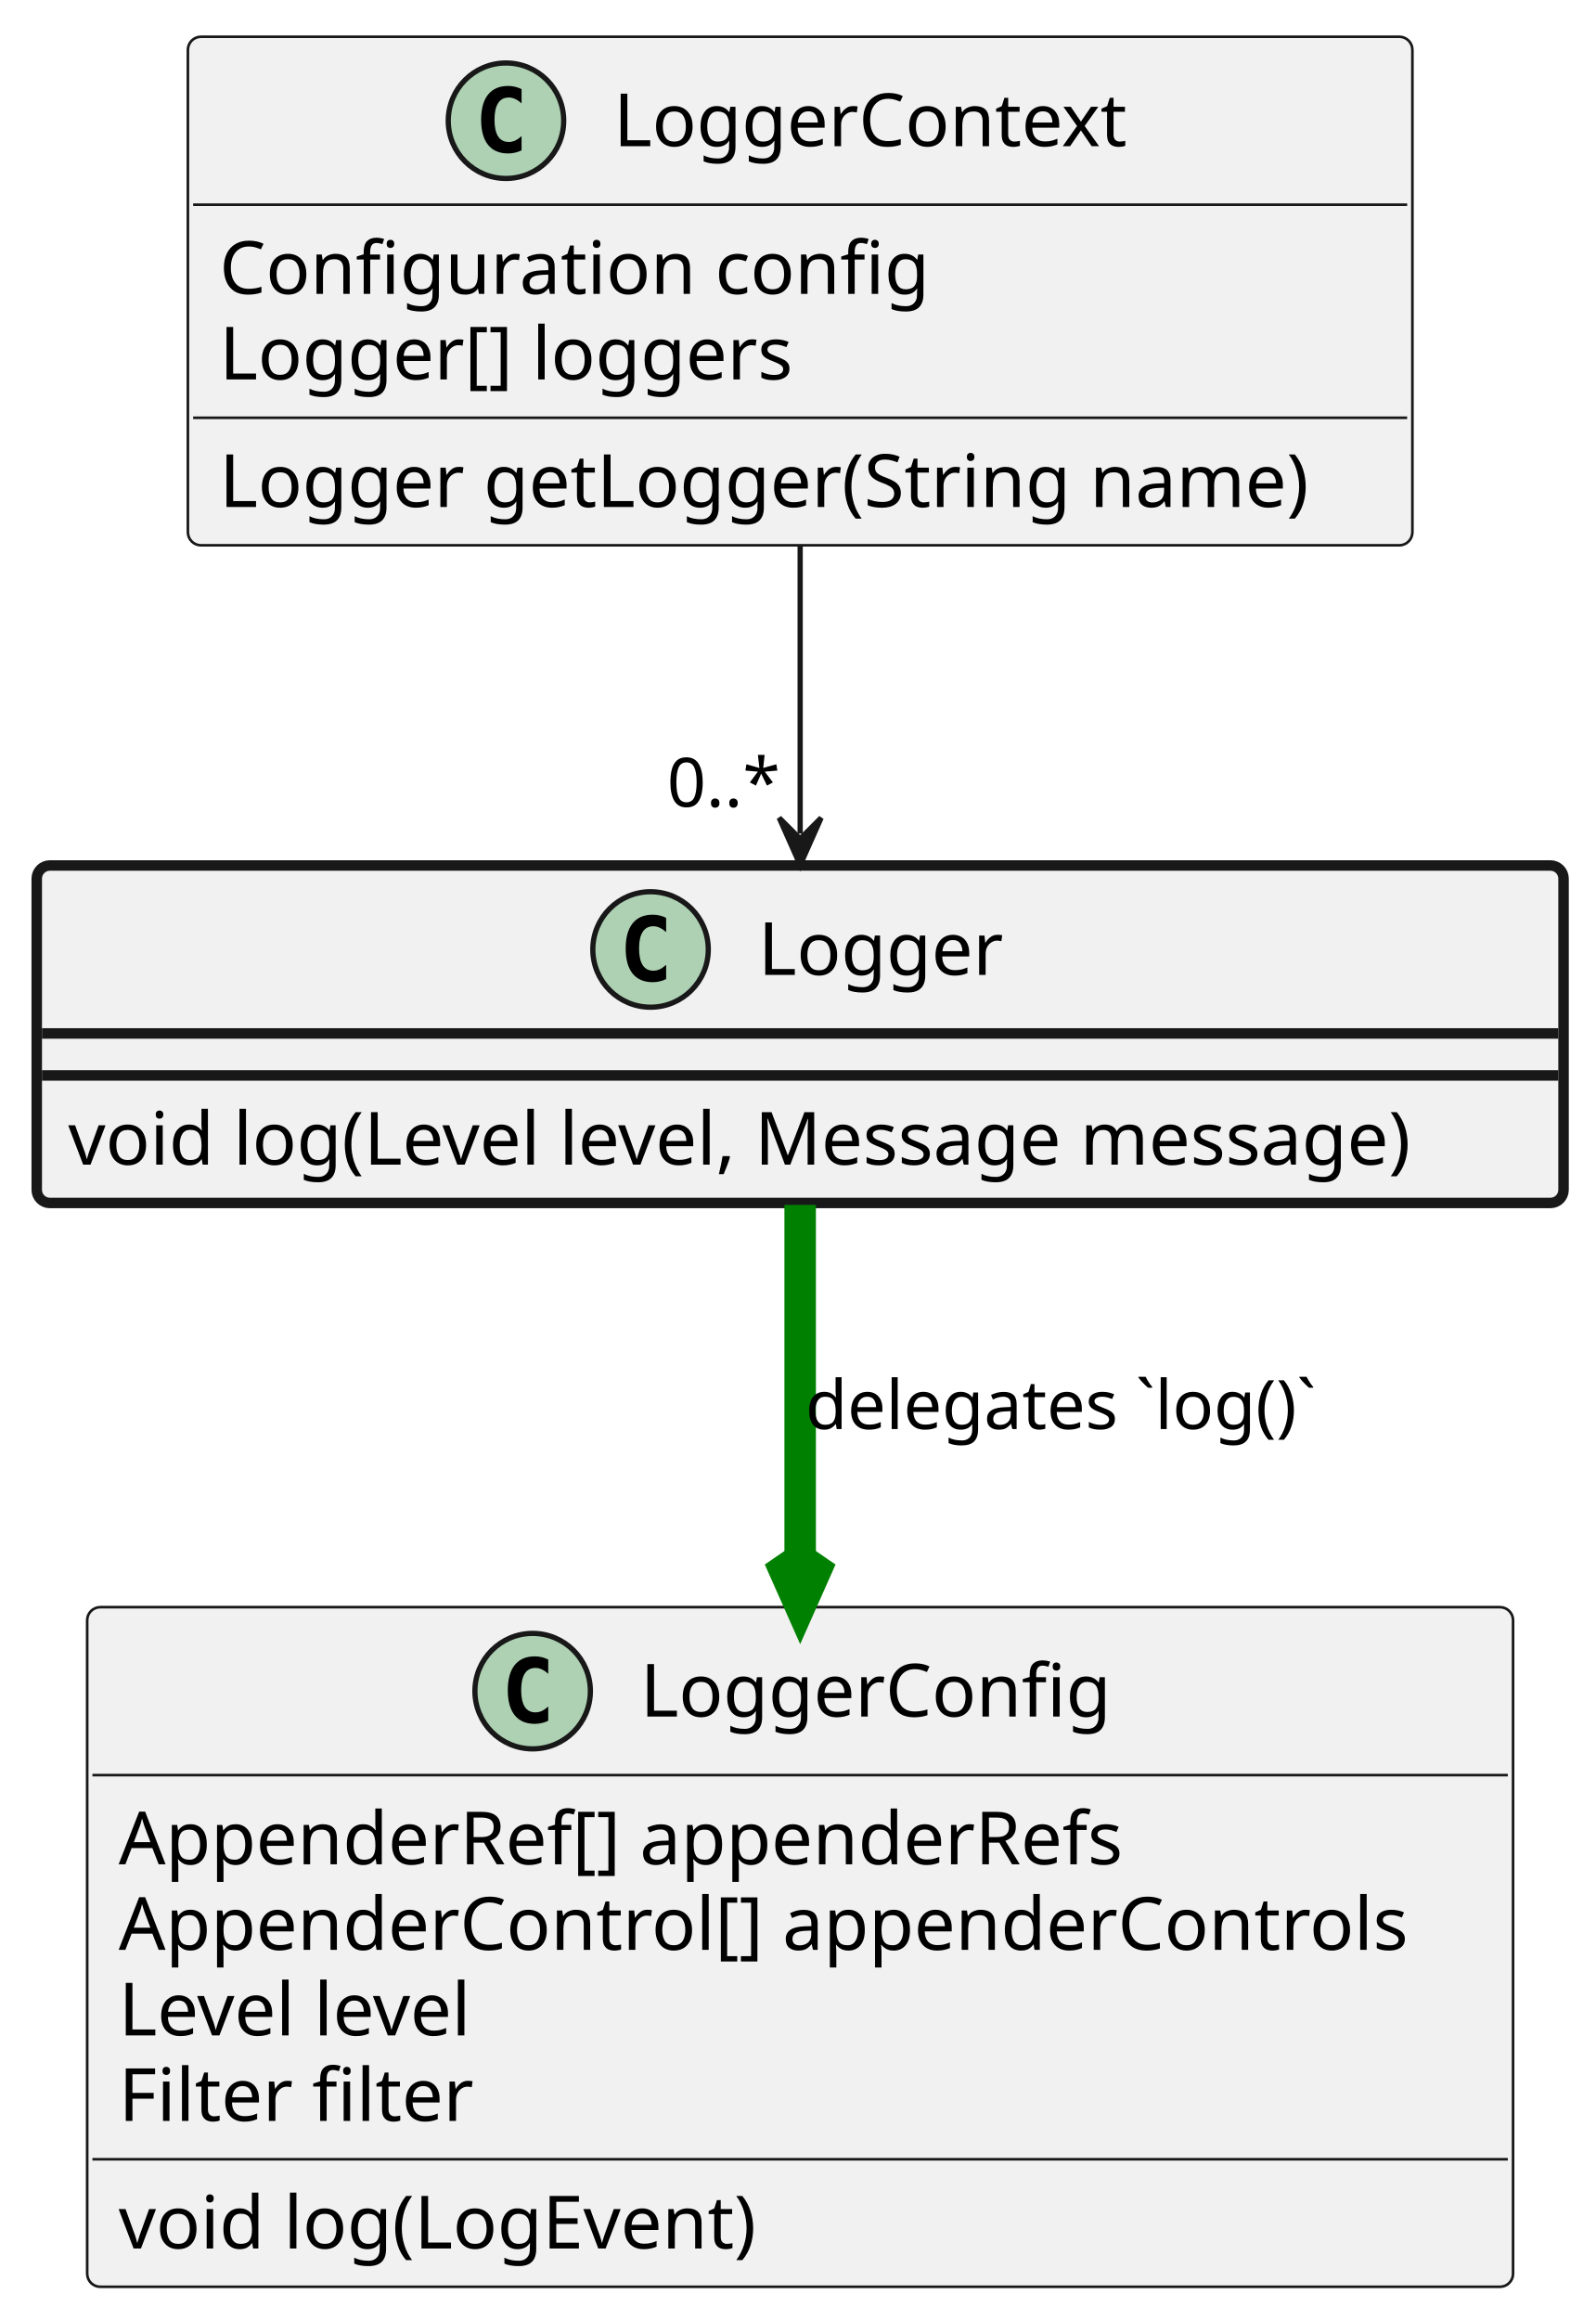
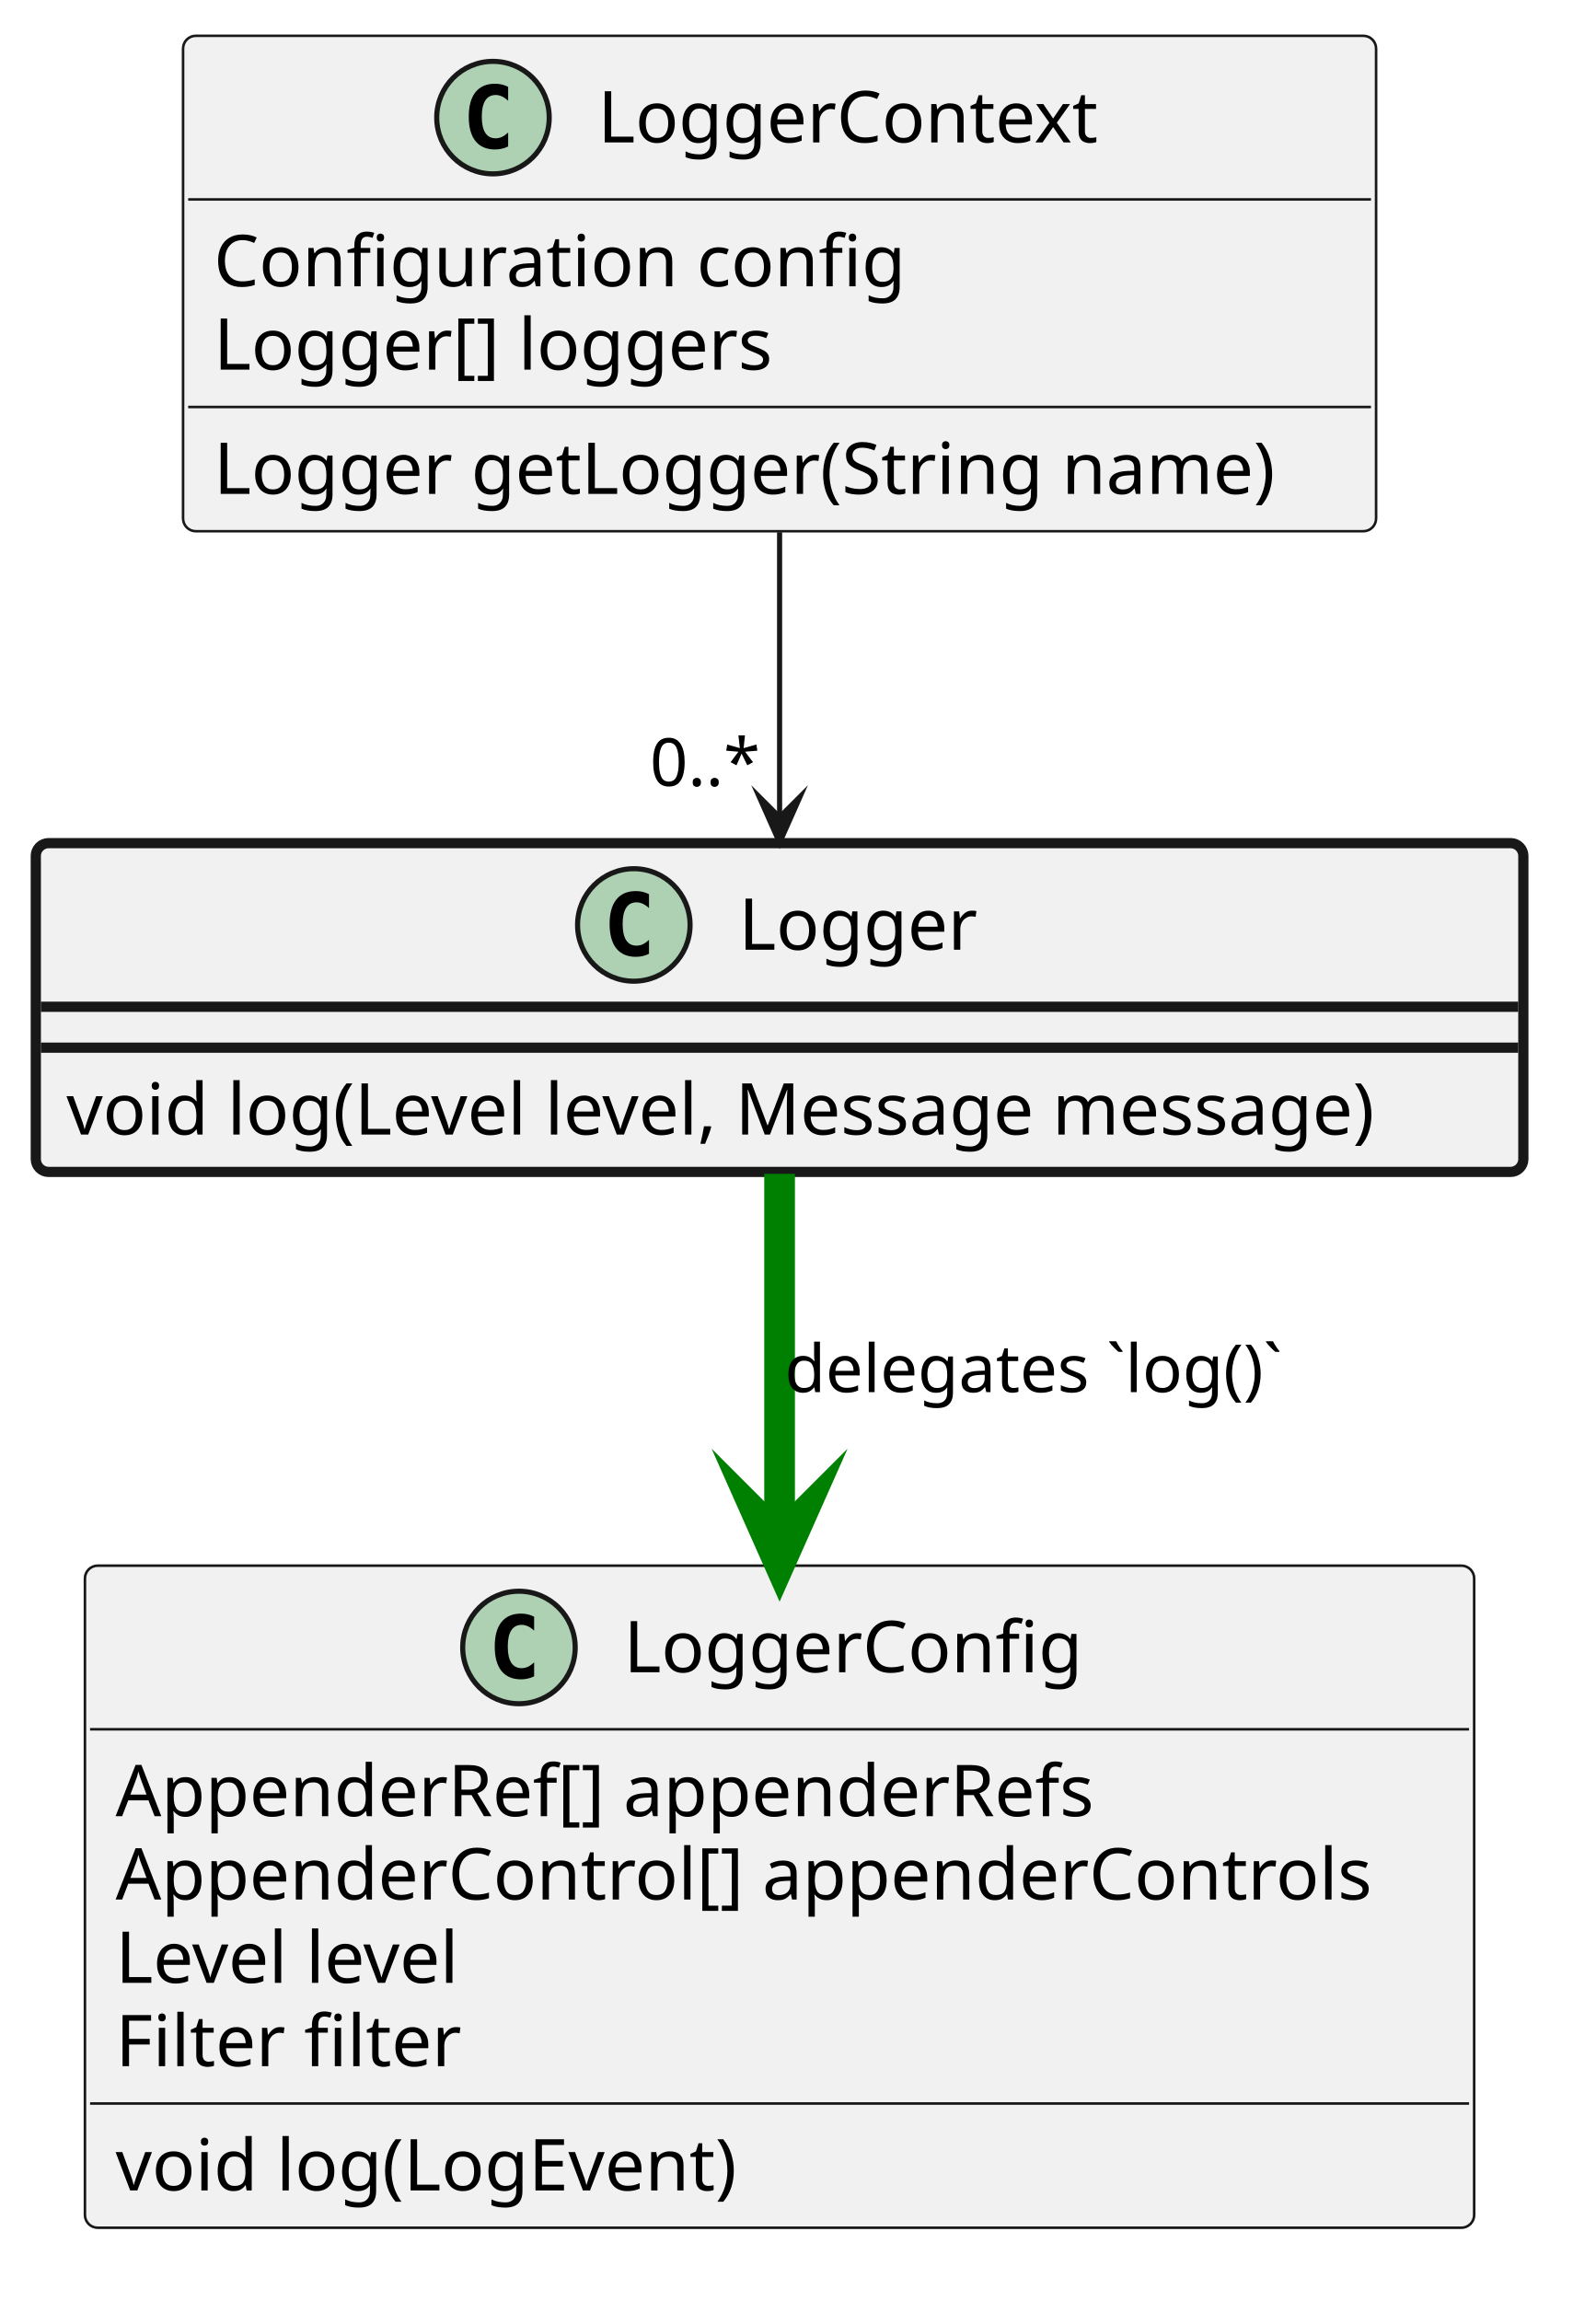
- <svg xmlns="http://www.w3.org/2000/svg" contentStyleType="text/css" data-diagram-type="CLASS" height="442px" preserveAspectRatio="none" style="width:304px;height:442px;background:#FFFFFF;" version="1.1" viewBox="0 0 304 442" width="304px" zoomAndPan="magnify">
+ <svg xmlns="http://www.w3.org/2000/svg" contentStyleType="text/css" data-diagram-type="CLASS" height="450px" preserveAspectRatio="none" style="width:312px;height:450px;background:#FFFFFF;" version="1.1" viewBox="0 0 312 450" width="312px" zoomAndPan="magnify">
  <defs />
  <g>
-     <g class="entity" data-qualified-name="LoggerContext" data-source-line="1" id="ent0002">
+     <g class="entity" data-qualified-name="LoggerContext" data-source-line="1" id="ent0001">
      <rect fill="#F1F1F1" height="96.891" rx="2.5" ry="2.5" style="stroke:#181818;stroke-width:0.5;" width="233.314" x="35.8" y="7" />
      <ellipse cx="96.407" cy="23" fill="#ADD1B2" rx="11" ry="11" style="stroke:#181818;stroke-width:1;" />
      <path d="M99.376,28.641 Q98.798,28.938 98.157,29.078 Q97.517,29.234 96.814,29.234 Q94.314,29.234 92.986,27.594 Q91.673,25.938 91.673,22.812 Q91.673,19.688 92.986,18.031 Q94.314,16.375 96.814,16.375 Q97.517,16.375 98.157,16.531 Q98.814,16.688 99.376,16.984 L99.376,19.703 Q98.751,19.125 98.157,18.859 Q97.564,18.578 96.939,18.578 Q95.595,18.578 94.907,19.656 Q94.22,20.719 94.22,22.812 Q94.22,24.906 94.907,25.984 Q95.595,27.047 96.939,27.047 Q97.564,27.047 98.157,26.781 Q98.751,26.5 99.376,25.922 L99.376,28.641 Z " fill="#000000" />
      <text fill="#000000" font-family="sans-serif" font-size="14" lengthAdjust="spacing" textLength="103.599" x="116.907" y="27.847">LoggerContext</text>
      <line style="stroke:#181818;stroke-width:0.5;" x1="36.8" x2="268.113" y1="39" y2="39" />
      <text fill="#000000" font-family="sans-serif" font-size="14" lengthAdjust="spacing" textLength="142.235" x="41.8" y="55.995">Configuration config</text>
      <text fill="#000000" font-family="sans-serif" font-size="14" lengthAdjust="spacing" textLength="115.773" x="41.8" y="72.292">Logger[] loggers</text>
      <line style="stroke:#181818;stroke-width:0.5;" x1="36.8" x2="268.113" y1="79.594" y2="79.594" />
      <text fill="#000000" font-family="sans-serif" font-size="14" lengthAdjust="spacing" textLength="221.314" x="41.8" y="96.589">Logger getLogger(String name)</text>
    </g>
-     <g class="entity" data-qualified-name="Logger" data-source-line="7" id="ent0003">
+     <g class="entity" data-qualified-name="Logger" data-source-line="7" id="ent0002">
      <rect fill="#F1F1F1" height="64.297" rx="2.5" ry="2.5" style="stroke:#181818;stroke-width:2;" width="290.913" x="7" y="164.89" />
      <ellipse cx="123.953" cy="180.89" fill="#ADD1B2" rx="11" ry="11" style="stroke:#181818;stroke-width:1;" />
      <path d="M126.921,186.531 Q126.343,186.827 125.703,186.968 Q125.062,187.124 124.359,187.124 Q121.859,187.124 120.531,185.484 Q119.218,183.827 119.218,180.702 Q119.218,177.577 120.531,175.921 Q121.859,174.265 124.359,174.265 Q125.062,174.265 125.703,174.421 Q126.359,174.577 126.921,174.874 L126.921,177.593 Q126.296,177.015 125.703,176.749 Q125.109,176.468 124.484,176.468 Q123.14,176.468 122.453,177.546 Q121.765,178.609 121.765,180.702 Q121.765,182.796 122.453,183.874 Q123.14,184.937 124.484,184.937 Q125.109,184.937 125.703,184.671 Q126.296,184.39 126.921,183.812 L126.921,186.531 Z " fill="#000000" />
      <text fill="#000000" font-family="sans-serif" font-size="14" lengthAdjust="spacing" textLength="48.508" x="144.453" y="185.737">Logger</text>
      <line style="stroke:#181818;stroke-width:2;" x1="8" x2="296.913" y1="196.89" y2="196.89" />
      <line style="stroke:#181818;stroke-width:2;" x1="8" x2="296.913" y1="204.89" y2="204.89" />
      <text fill="#000000" font-family="sans-serif" font-size="14" lengthAdjust="spacing" textLength="278.913" x="13" y="221.885">void log(Level level, Message message)</text>
    </g>
-     <g class="entity" data-qualified-name="LoggerConfig" data-source-line="9" id="ent0005">
+     <g class="entity" data-qualified-name="LoggerConfig" data-source-line="9" id="ent0004">
      <rect fill="#F1F1F1" height="129.484" rx="2.5" ry="2.5" style="stroke:#181818;stroke-width:0.5;" width="271.684" x="16.61" y="306.19" />
      <ellipse cx="101.488" cy="322.19" fill="#ADD1B2" rx="11" ry="11" style="stroke:#181818;stroke-width:1;" />
      <path d="M104.457,327.831 Q103.879,328.127 103.238,328.268 Q102.598,328.424 101.895,328.424 Q99.395,328.424 98.067,326.784 Q96.754,325.127 96.754,322.002 Q96.754,318.877 98.067,317.221 Q99.395,315.565 101.895,315.565 Q102.598,315.565 103.238,315.721 Q103.895,315.877 104.457,316.174 L104.457,318.893 Q103.832,318.315 103.238,318.049 Q102.645,317.768 102.02,317.768 Q100.676,317.768 99.988,318.846 Q99.301,319.909 99.301,322.002 Q99.301,324.096 99.988,325.174 Q100.676,326.237 102.02,326.237 Q102.645,326.237 103.238,325.971 Q103.832,325.69 104.457,325.112 L104.457,327.831 Z " fill="#000000" />
      <text fill="#000000" font-family="sans-serif" font-size="14" lengthAdjust="spacing" textLength="93.427" x="121.988" y="327.037">LoggerConfig</text>
      <line style="stroke:#181818;stroke-width:0.5;" x1="17.61" x2="287.294" y1="338.19" y2="338.19" />
      <text fill="#000000" font-family="sans-serif" font-size="14" lengthAdjust="spacing" textLength="204.394" x="22.61" y="355.185">AppenderRef[] appenderRefs</text>
      <text fill="#000000" font-family="sans-serif" font-size="14" lengthAdjust="spacing" textLength="259.684" x="22.61" y="371.482">AppenderControl[] appenderControls</text>
      <text fill="#000000" font-family="sans-serif" font-size="14" lengthAdjust="spacing" textLength="74.942" x="22.61" y="387.779">Level level</text>
      <text fill="#000000" font-family="sans-serif" font-size="14" lengthAdjust="spacing" textLength="72.707" x="22.61" y="404.076">Filter filter</text>
      <line style="stroke:#181818;stroke-width:0.5;" x1="17.61" x2="287.294" y1="411.377" y2="411.377" />
      <text fill="#000000" font-family="sans-serif" font-size="14" lengthAdjust="spacing" textLength="131.701" x="22.61" y="428.373">void log(LogEvent)</text>
    </g>
-     <g class="link" data-entity-1="ent0002" data-entity-2="ent0003" data-link-type="dependency" data-source-line="7" id="lnk4">
-       <path codeLine="7" d="M152.46,104.09 C152.46,124.15 152.46,140.94 152.46,158.81" fill="none" id="LoggerContext-to-Logger" style="stroke:#181818;stroke-width:1;" />
-       <polygon fill="#181818" points="152.46,164.81,156.46,155.81,152.46,159.81,148.46,155.81,152.46,164.81" style="stroke:#181818;stroke-width:1;" />
+     <g class="link" data-entity-1="ent0001" data-entity-2="ent0002" data-link-type="dependency" data-source-line="7" id="lnk3">
+       <path codeLine="7" d="M152.46,104.09 C152.46,124.15 152.46,141.94 152.46,159.81" fill="none" id="LoggerContext-to-Logger" style="stroke:#181818;stroke-width:1;" />
+       <polygon fill="#181818" points="152.46,164.81,156.46,155.81,152.46,159.81,148.46,155.81,152.46,164.81" style="stroke:#181818;stroke-width:1;stroke-linejoin:miter;stroke-miterlimit:10;" />
      <text fill="#000000" font-family="sans-serif" font-size="13" lengthAdjust="spacing" textLength="23.036" x="127.093" y="153.697">0..*</text>
    </g>
-     <g class="link" data-entity-1="ent0003" data-entity-2="ent0005" data-link-type="dependency" data-source-line="21" id="lnk6">
-       <path codeLine="21" d="M152.46,229.56 C152.46,250.89 152.46,273.8 152.46,299.85" fill="none" id="Logger-to-LoggerConfig" style="stroke:#008000;stroke-width:6;" />
-       <polygon fill="#008000" points="152.46,305.85,156.46,296.85,152.46,300.85,148.46,296.85,152.46,305.85" style="stroke:#008000;stroke-width:6;" />
+     <g class="link" data-entity-1="ent0002" data-entity-2="ent0004" data-link-type="dependency" data-source-line="21" id="lnk5">
+       <path codeLine="21" d="M152.46,229.56 C152.46,250.89 152.46,274.8 152.46,300.85" fill="none" id="Logger-to-LoggerConfig" style="stroke:#008000;stroke-width:6;" />
+       <polygon fill="#008000" points="152.46,305.85,156.46,296.85,152.46,300.85,148.46,296.85,152.46,305.85" style="stroke:#008000;stroke-width:6;stroke-linejoin:miter;stroke-miterlimit:10;" />
      <text fill="#000000" font-family="sans-serif" font-size="13" lengthAdjust="spacing" textLength="111.04" x="153.46" y="272.257">delegates `log()`</text>
    </g>
  </g>
</svg>
